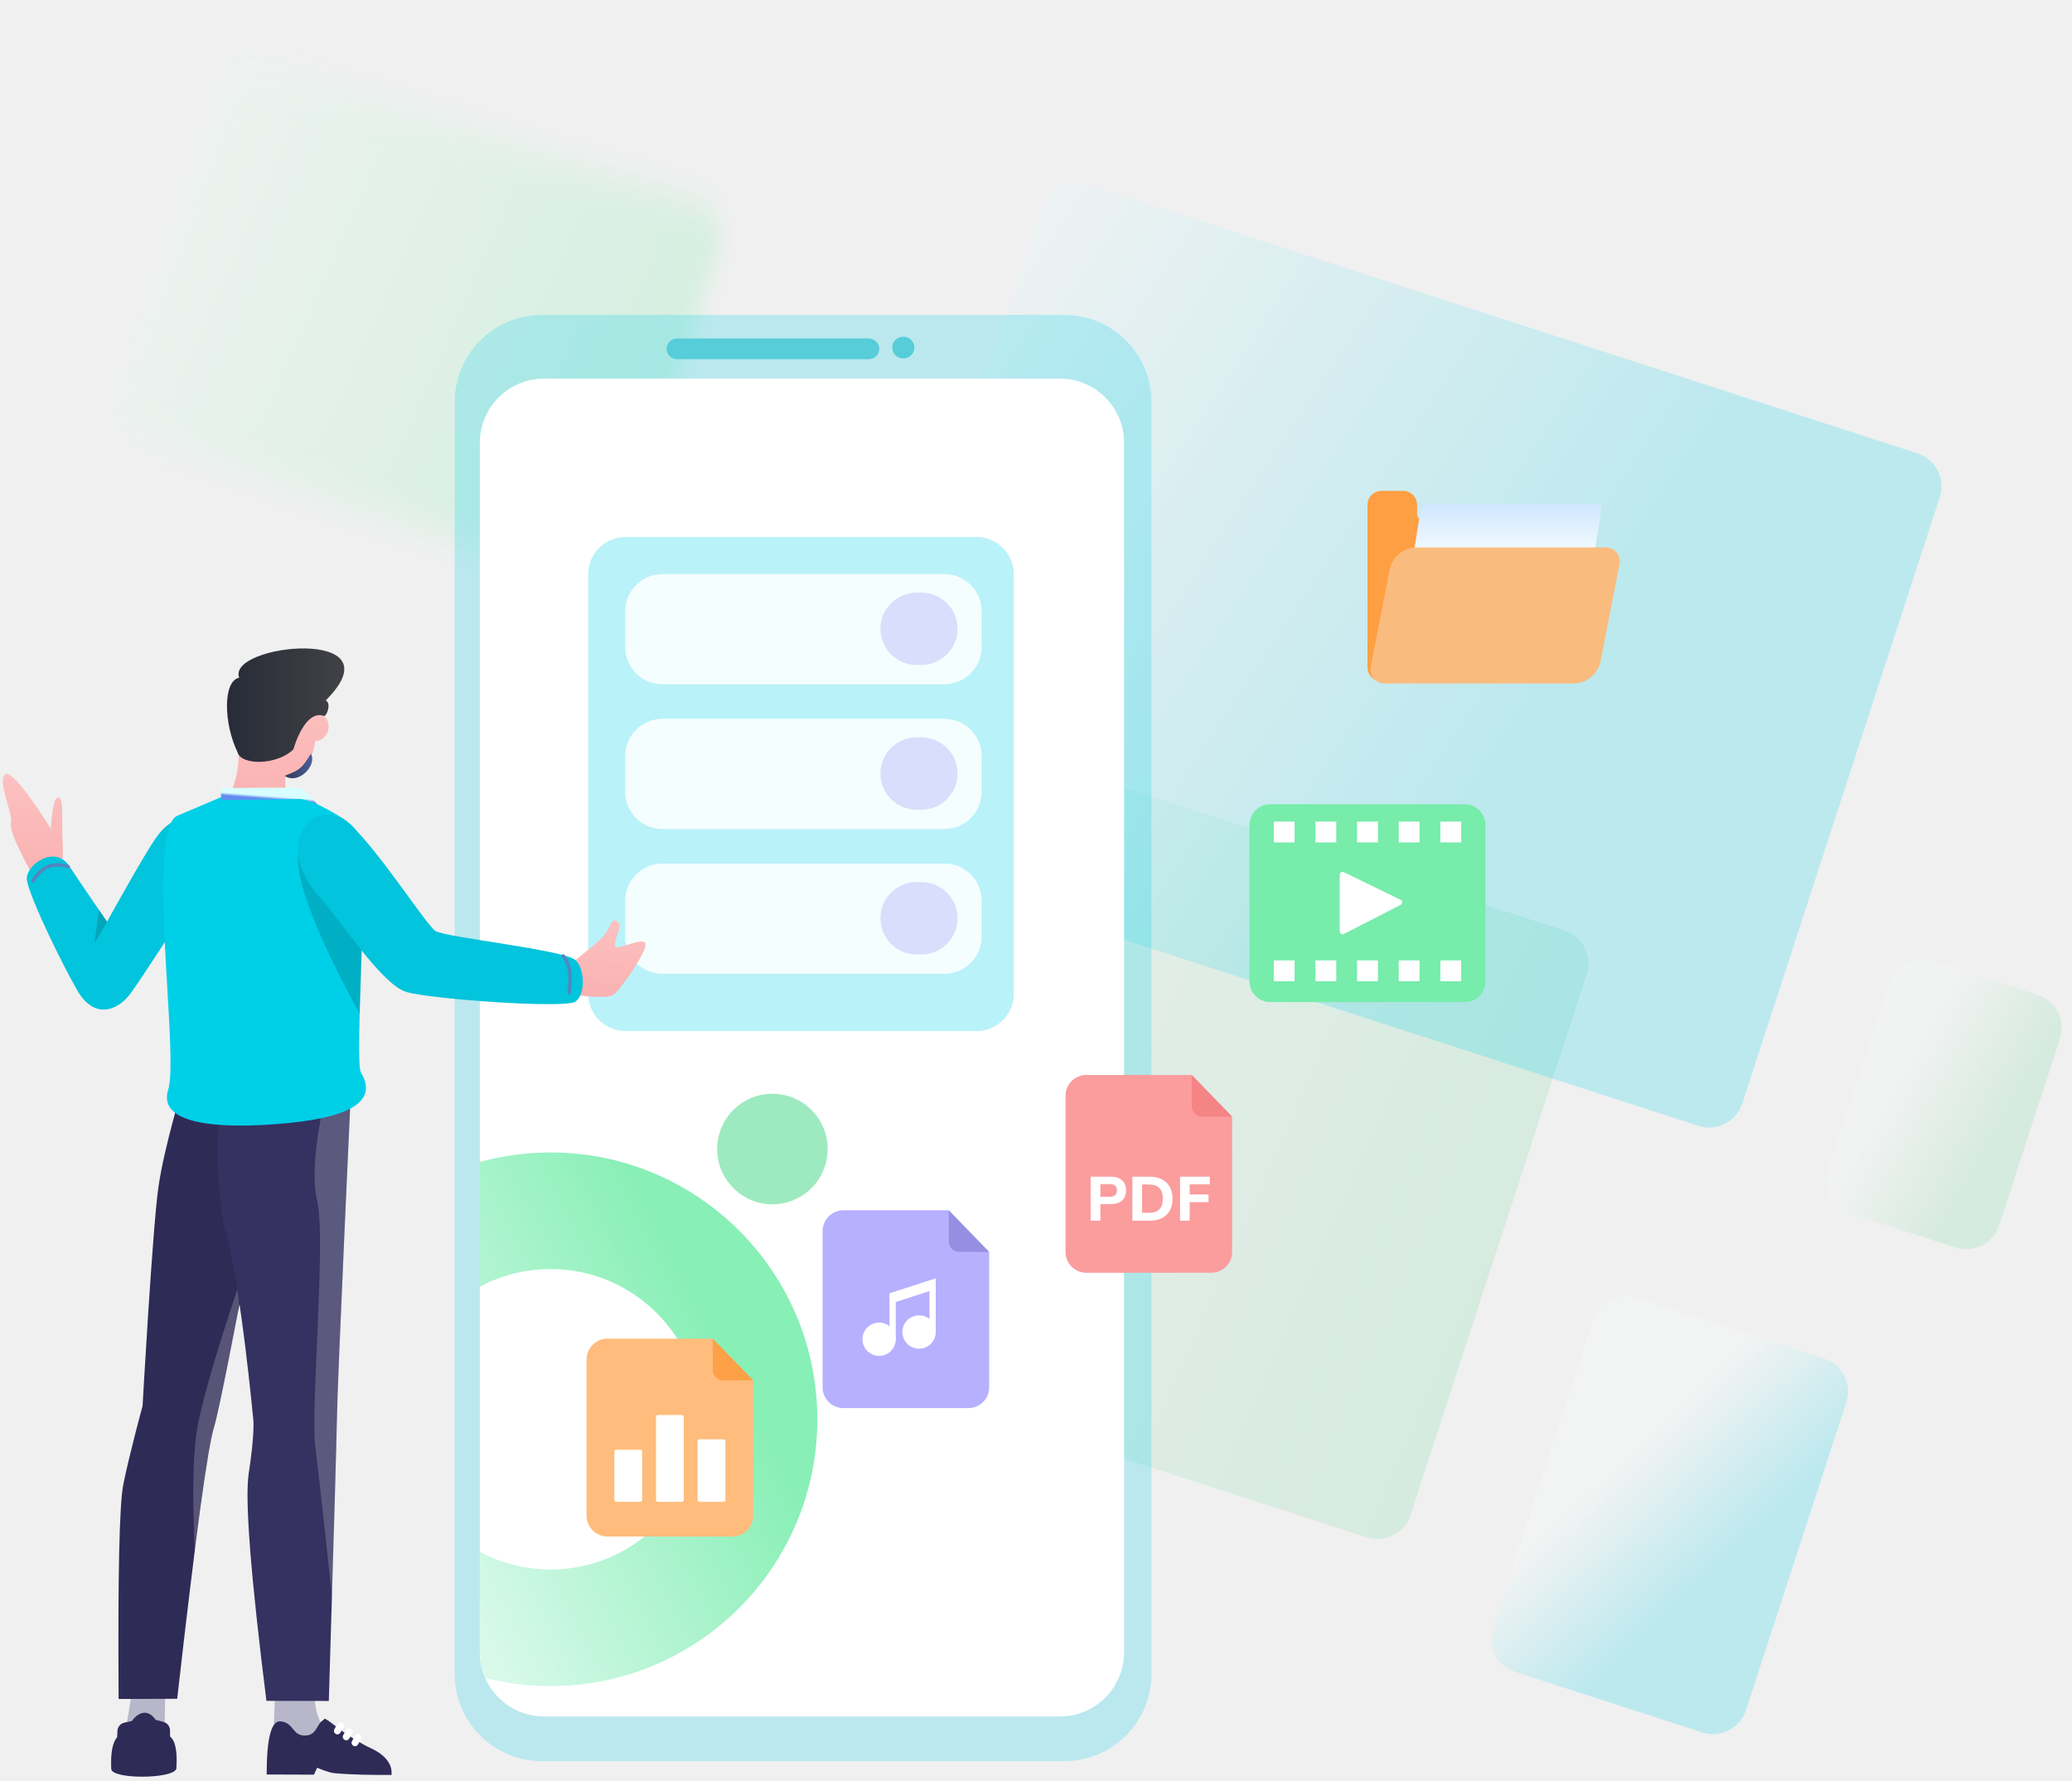
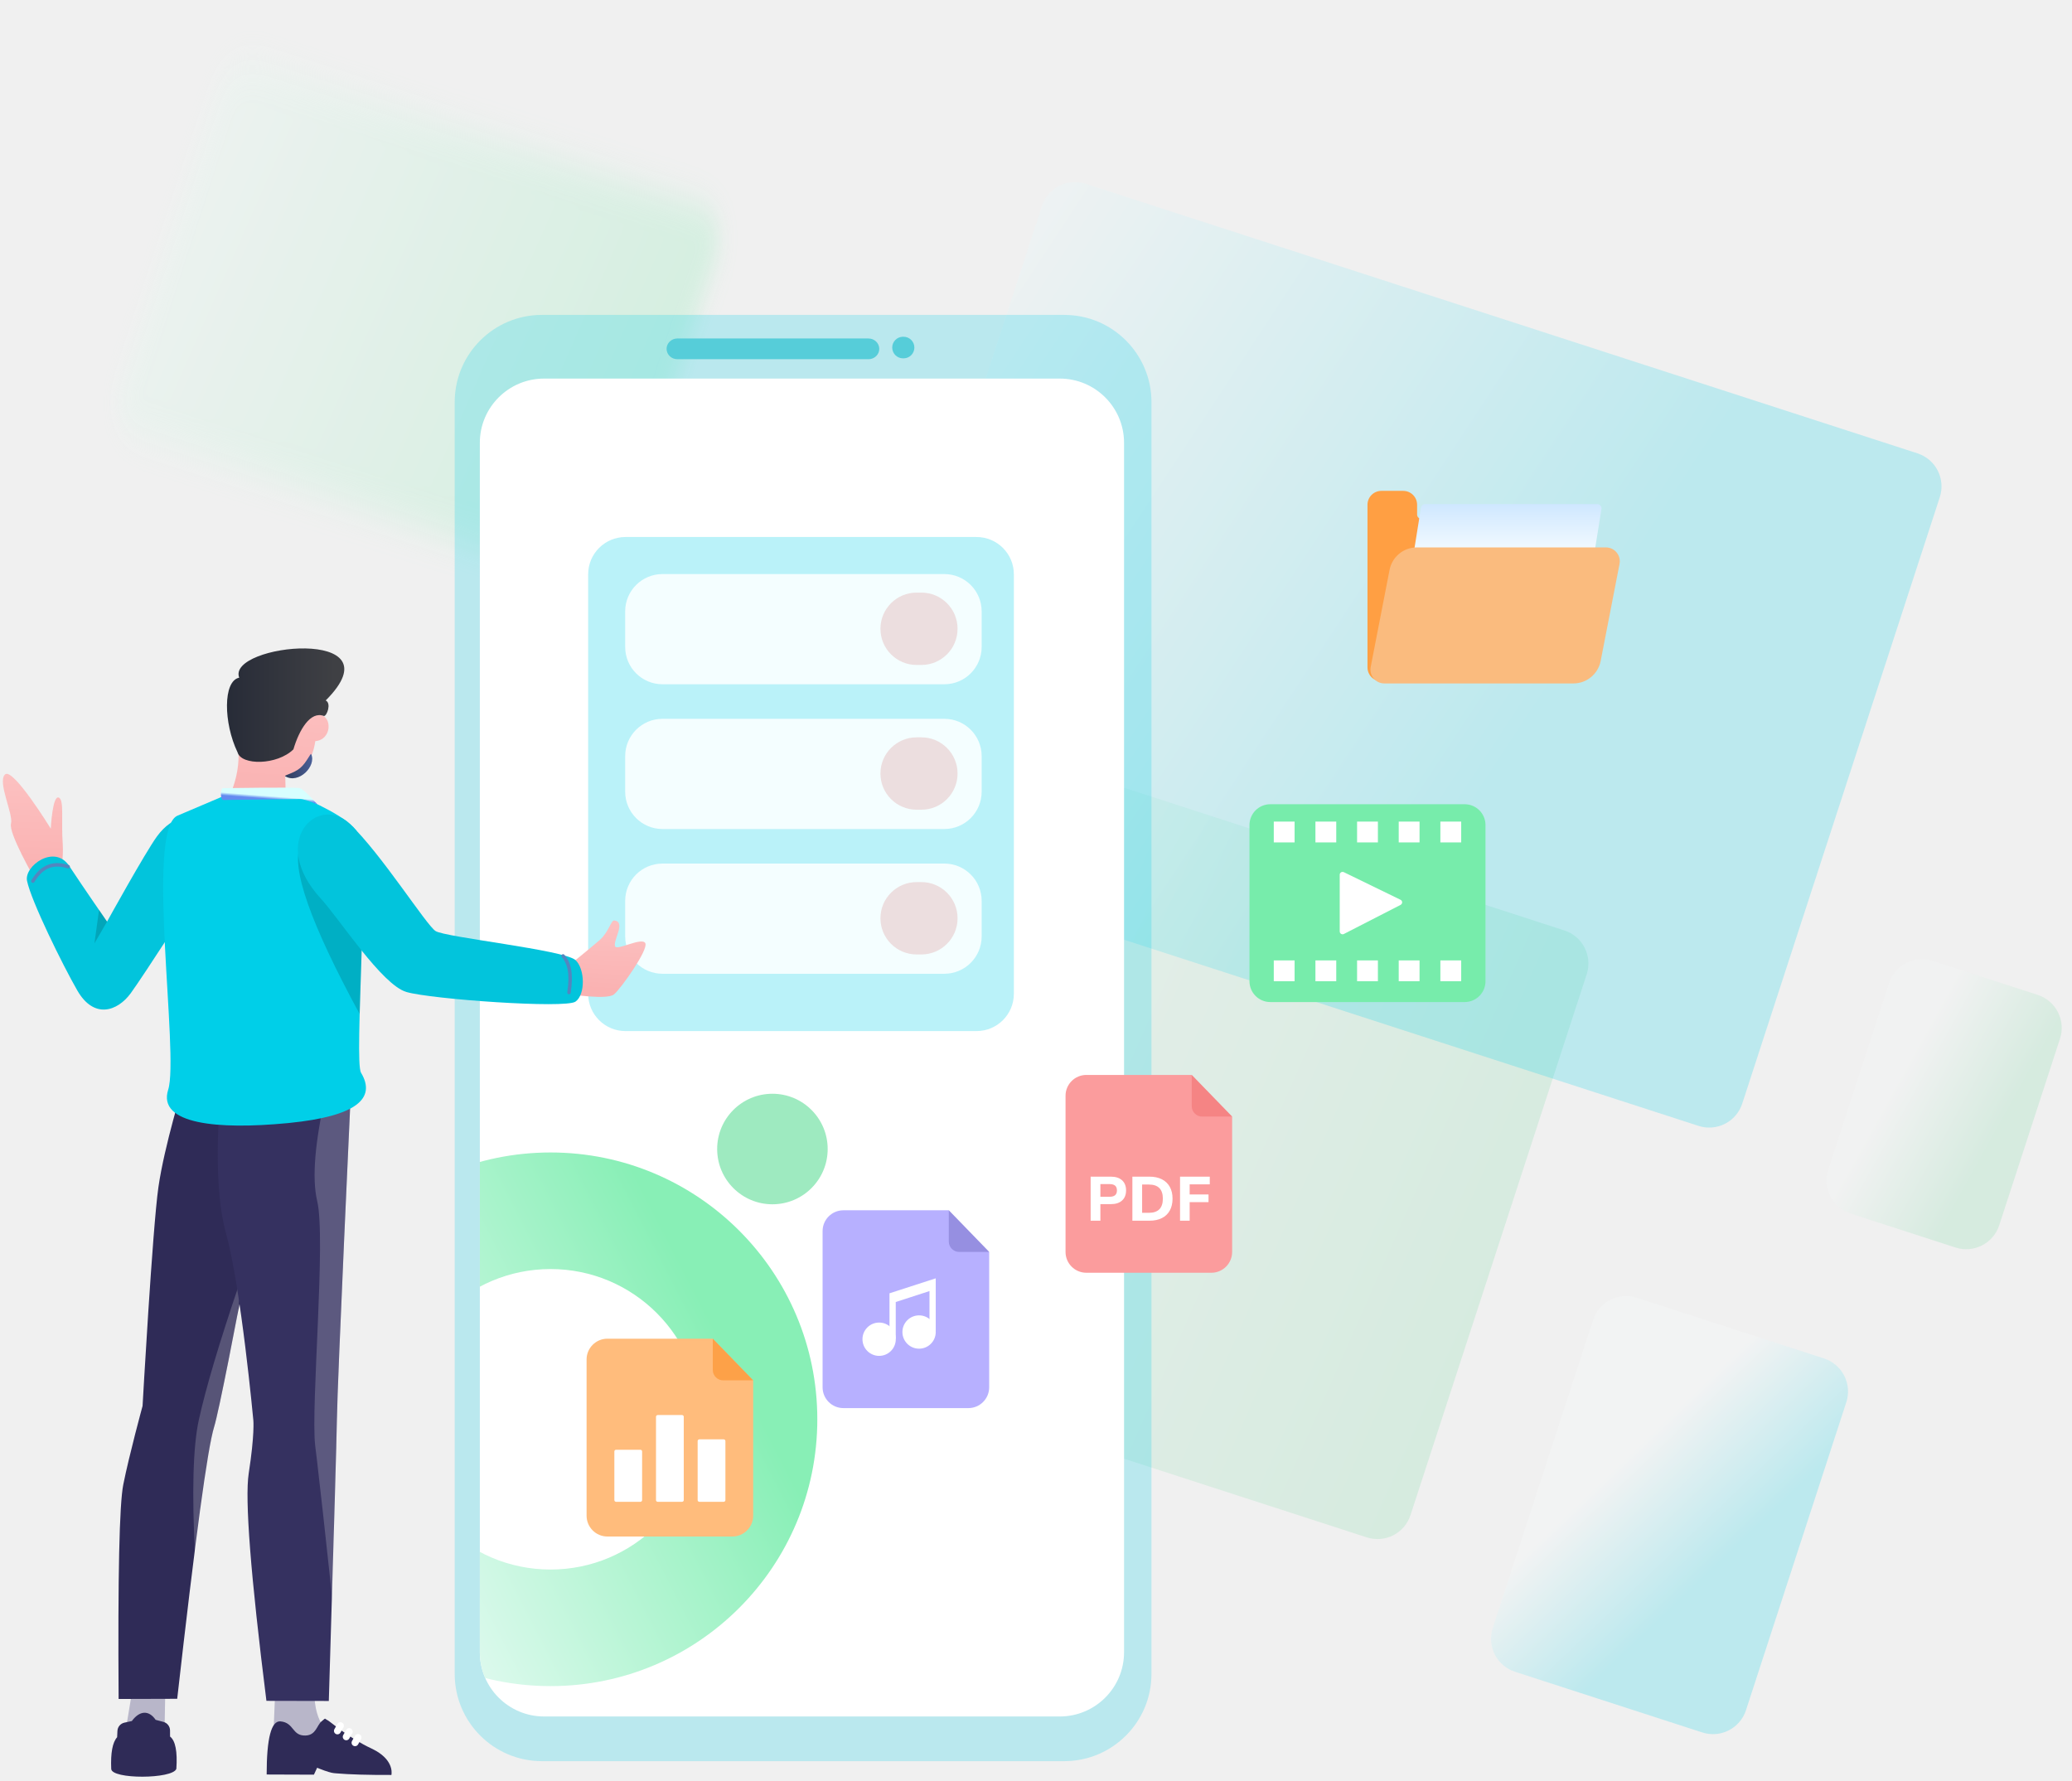
<svg xmlns="http://www.w3.org/2000/svg" xmlns:xlink="http://www.w3.org/1999/xlink" width="597px" height="513px" viewBox="0 0 597 513" version="1.1">
  <defs>
    <linearGradient x1="-27.329%" y1="60.468%" x2="100%" y2="70.075%" id="linearGradient-1">
      <stop stop-color="#FAFEFF" offset="0%" />
      <stop stop-color="#28C76F" offset="100%" />
    </linearGradient>
    <linearGradient x1="-16.145%" y1="50%" x2="63.611%" y2="66.341%" id="linearGradient-2">
      <stop stop-color="#FAFEFF" offset="0%" />
      <stop stop-color="#00CFE8" offset="100%" />
    </linearGradient>
    <linearGradient x1="-27.329%" y1="60.412%" x2="100%" y2="69.966%" id="linearGradient-3">
      <stop stop-color="#FAFEFF" offset="0%" />
      <stop stop-color="#77ECAB" offset="100%" />
    </linearGradient>
    <filter x="-7.9%" y="-10.6%" width="115.8%" height="121.1%" filterUnits="objectBoundingBox" id="filter-4">
      <feGaussianBlur stdDeviation="4" in="SourceGraphic" />
    </filter>
    <linearGradient x1="19.659%" y1="50%" x2="56.243%" y2="79.076%" id="linearGradient-5">
      <stop stop-color="#FAFEFF" offset="0%" />
      <stop stop-color="#00CFE8" offset="100%" />
    </linearGradient>
    <linearGradient x1="14.541%" y1="68.571%" x2="72.927%" y2="85.614%" id="linearGradient-6">
      <stop stop-color="#FAFEFF" offset="0%" />
      <stop stop-color="#28C76F" offset="100%" />
    </linearGradient>
    <path d="M18.522,0 L167.098,0 C177.327,-1.64974968e-14 185.62,8.293 185.62,18.522 L185.62,366.983 C185.62,377.212 177.327,385.505 167.098,385.505 L18.522,385.505 C8.293,385.505 5.42620445e-14,377.212 5.65620158e-14,366.983 L5.65620158e-14,18.522 C5.88619871e-14,8.293 8.293,-1.67360005e-15 18.522,0 Z" id="path-7" />
    <linearGradient x1="0.018%" y1="76.568%" x2="81.727%" y2="34.516%" id="linearGradient-9">
      <stop stop-color="#F8FDFF" offset="0%" />
      <stop stop-color="#88EFB6" offset="100%" />
    </linearGradient>
    <linearGradient x1="62.11%" y1="31.381%" x2="62.11%" y2="-27.478%" id="linearGradient-10">
      <stop stop-color="#F8FDFF" offset="0%" />
      <stop stop-color="#AAD4FF" offset="100%" />
    </linearGradient>
    <linearGradient x1="44.165%" y1="-28.186%" x2="50%" y2="91.05%" id="linearGradient-11">
      <stop stop-color="#FDC6C6" offset="0%" />
      <stop stop-color="#FAB2B2" offset="100%" />
    </linearGradient>
    <linearGradient x1="91.808%" y1="88.138%" x2="-20.059%" y2="88.138%" id="linearGradient-12">
      <stop stop-color="#3F4044" offset="0%" />
      <stop stop-color="#222735" offset="100%" />
    </linearGradient>
    <linearGradient x1="-18.144%" y1="57.498%" x2="171.028%" y2="78.712%" id="linearGradient-13">
      <stop stop-color="#4D63A0" offset="0%" />
      <stop stop-color="#222735" offset="100%" />
    </linearGradient>
    <linearGradient x1="47.464%" y1="-28.186%" x2="50%" y2="91.05%" id="linearGradient-14">
      <stop stop-color="#FDC6C6" offset="0%" />
      <stop stop-color="#FAB2B2" offset="100%" />
    </linearGradient>
    <linearGradient x1="62.492%" y1="44.072%" x2="69.153%" y2="58.936%" id="linearGradient-15">
      <stop stop-color="#D7FFFF" offset="0%" />
      <stop stop-color="#648BF0" offset="100%" />
    </linearGradient>
    <linearGradient x1="42.314%" y1="-27.819%" x2="50%" y2="90.858%" id="linearGradient-16">
      <stop stop-color="#FDC6C6" offset="0%" />
      <stop stop-color="#FAB2B2" offset="100%" />
    </linearGradient>
  </defs>
  <g id="📝-Pages-New" stroke="none" stroke-width="1" fill="none" fill-rule="evenodd">
    <g id="Under-Maintenance" transform="translate(-422, -285)">
      <g id="Illustration" transform="translate(422, 300)">
        <g id="Shape" transform="translate(31, 0)">
          <path d="M171.745,213.977 L396.818,213.805 C402.341,213.801 406.821,218.275 406.826,223.798 C406.826,223.803 406.826,223.808 406.826,223.813 L406.7,387.728 C406.696,393.245 402.225,397.716 396.708,397.721 L171.635,397.893 C166.112,397.897 161.631,393.423 161.627,387.9 C161.627,387.895 161.627,387.89 161.627,387.885 L161.753,223.97 C161.757,218.453 166.228,213.981 171.745,213.977 Z" id="Rectangle" fill="url(#linearGradient-1)" opacity="0.129" transform="translate(284.2264, 305.849) rotate(18) translate(-284.2264, -305.849) " />
          <path d="M244.167,71.88 L496.139,71.688 C501.662,71.684 506.142,76.157 506.146,81.68 C506.146,81.685 506.146,81.69 506.146,81.696 L506.006,265.494 C506.001,271.011 501.53,275.482 496.013,275.486 L244.042,275.678 C238.519,275.683 234.039,271.209 234.034,265.686 C234.034,265.681 234.034,265.676 234.034,265.671 L234.175,81.873 C234.179,76.356 238.651,71.885 244.167,71.88 Z" id="Rectangle" fill="url(#linearGradient-2)" opacity="0.216" transform="translate(370.0903, 173.6832) rotate(18) translate(-370.0903, -173.6832) " />
          <path d="M23.998,20.908 L155.425,20.807 C160.948,20.803 165.428,25.277 165.432,30.8 C165.432,30.805 165.432,30.81 165.432,30.815 L165.361,124.147 C165.357,129.664 160.885,134.135 155.369,134.139 L23.941,134.239 C18.419,134.244 13.938,129.77 13.934,124.247 C13.934,124.242 13.934,124.237 13.934,124.232 L14.005,30.9 C14.009,25.383 18.481,20.912 23.998,20.908 Z" id="Rectangle" fill="url(#linearGradient-3)" opacity="0.227" filter="url(#filter-4)" transform="translate(89.6831, 77.52342) rotate(18) translate(-89.6831, -77.52342) " />
          <path d="M421.71,364.921 L478.42,364.878 C483.943,364.874 488.423,369.347 488.428,374.87 C488.428,374.875 488.428,374.88 488.428,374.886 L488.356,468.217 C488.352,473.734 483.881,478.205 478.364,478.21 L421.654,478.253 C416.131,478.257 411.651,473.783 411.646,468.26 C411.646,468.255 411.646,468.25 411.646,468.245 L411.718,374.914 C411.722,369.397 416.193,364.925 421.71,364.921 Z" id="Rectangle" fill="url(#linearGradient-5)" opacity="0.216" transform="translate(450.0369, 421.5654) rotate(18) translate(-450.0369, -421.5654) " />
          <path d="M513.264,264.906 L545.068,264.881 C550.59,264.877 555.071,269.351 555.075,274.874 C555.075,274.879 555.075,274.884 555.075,274.889 L555.032,331.437 C555.028,336.954 550.556,341.426 545.04,341.43 L513.236,341.454 C507.713,341.458 503.232,336.985 503.228,331.462 C503.228,331.457 503.228,331.452 503.228,331.446 L503.271,274.898 C503.275,269.381 507.747,264.91 513.264,264.906 Z" id="Rectangle" fill="url(#linearGradient-6)" opacity="0.129" transform="translate(529.1516, 303.1677) rotate(18) translate(-529.1516, -303.1677) " />
        </g>
        <g id="Cloud-Storage" transform="translate(0, 76)">
          <g id="Phone1" transform="translate(131.0107, -0.2657)">
            <path d="M25.137,0 L175.622,0 C189.504,-6.10293932e-15 200.759,11.254 200.759,25.137 L200.759,391.594 C200.759,405.477 189.504,416.731 175.622,416.731 L25.137,416.731 C11.254,416.731 3.15183647e-14,405.477 -2.82810079e-14,391.594 L-2.82810079e-14,25.137 C-3.3533872e-14,11.254 11.254,-1.00248804e-15 25.137,0 Z" id="Rectangle" fill-opacity="0.225" fill="#00CFE8" />
            <g id="Group-52" transform="translate(7.240478, 18.34999)">
              <mask id="mask-8" fill="white">
                <use xlink:href="#path-7" />
              </mask>
              <use id="Rectangle" fill="#FFFFFF" xlink:href="#path-7" />
              <ellipse id="Oval" fill-opacity="0.642" fill="#68DE9E" mask="url(#mask-8)" cx="84.304" cy="221.997" rx="15.921" ry="15.924" />
              <path d="M20.372,222.992 C62.825,222.992 97.24,257.413 97.24,299.874 C97.24,342.334 62.825,376.755 20.372,376.755 C-22.081,376.755 -56.495,342.334 -56.495,299.874 C-56.495,257.413 -22.081,222.992 20.372,222.992 Z M20.372,256.581 C-3.533,256.581 -22.913,275.964 -22.913,299.874 C-22.913,323.783 -3.533,343.166 20.372,343.166 C44.278,343.166 63.657,323.783 63.657,299.874 C63.657,275.964 44.278,256.581 20.372,256.581 Z" id="Oval" fill="url(#linearGradient-9)" mask="url(#mask-8)" />
            </g>
            <path d="M119.222,6.798 C120.939,6.798 122.331,8.135 122.331,9.784 C122.331,11.396 121,12.71 119.336,12.767 L119.222,12.769 L64.159,12.769 C62.442,12.769 61.05,11.433 61.05,9.784 C61.05,8.171 62.381,6.858 64.045,6.8 L64.159,6.798 L119.222,6.798 Z" id="Path" fill="#56CDD9" fill-rule="nonzero" />
            <path d="M129.335,6.3 C131.053,6.3 132.445,7.693 132.445,9.41 C132.445,11.09 131.114,12.459 129.449,12.519 L129.335,12.521 L129.172,12.521 C127.455,12.521 126.063,11.128 126.063,9.41 C126.063,7.731 127.394,6.362 129.058,6.302 L129.172,6.3 L129.335,6.3 Z" id="Path" fill="#56CDD9" fill-rule="nonzero" />
          </g>
          <g id="Group-28" transform="translate(307.0107, 218.7343)">
            <path d="M6,0 L36.364,0 L36.364,0 L48,12 L48,51 C48,54.314 45.314,57 42,57 L6,57 C2.686,57 4.05812251e-16,54.314 0,51 L0,6 C-4.05812251e-16,2.686 2.686,6.08718376e-16 6,0 Z" id="Rectangle" fill="#FB9C9D" />
            <path d="M10.041,42 L10.041,37.23 L13.065,37.23 C14.445,37.23 15.519,36.882 16.287,36.186 C17.055,35.49 17.439,34.518 17.439,33.27 C17.439,32.022 17.055,31.05 16.287,30.354 C15.519,29.658 14.445,29.31 13.065,29.31 L13.065,29.31 L7.233,29.31 L7.233,42 L10.041,42 Z M12.705,35.106 L10.041,35.106 L10.041,31.452 L12.705,31.452 C13.413,31.452 13.941,31.602 14.289,31.902 C14.637,32.202 14.811,32.664 14.811,33.288 C14.811,34.5 14.109,35.106 12.705,35.106 L12.705,35.106 Z M24.189,42 C25.581,42 26.775,41.748 27.771,41.244 C28.767,40.74 29.526,40.011 30.048,39.057 C30.57,38.103 30.831,36.966 30.831,35.646 C30.831,34.326 30.567,33.192 30.039,32.244 C29.511,31.296 28.749,30.57 27.753,30.066 C26.757,29.562 25.569,29.31 24.189,29.31 L24.189,29.31 L19.257,29.31 L19.257,42 L24.189,42 Z M23.991,39.732 L22.065,39.732 L22.065,31.578 L23.991,31.578 C26.691,31.578 28.041,32.934 28.041,35.646 C28.041,38.37 26.691,39.732 23.991,39.732 L23.991,39.732 Z M35.763,42 L35.763,36.654 L41.199,36.654 L41.199,34.44 L35.763,34.44 L35.763,31.524 L41.559,31.524 L41.559,29.31 L32.991,29.31 L32.991,42 L35.763,42 Z" id="PDF" fill="#FFFFFF" />
            <path d="M48,12 L39.364,12 C37.707,12 36.364,10.657 36.364,9 L36.364,0 L36.364,0 L48,12 Z" id="Path" fill="#EA5455" fill-rule="nonzero" opacity="0.34" />
          </g>
          <g id="Group-28" transform="translate(169.0107, 294.7343)">
            <path d="M6,0 L36.364,0 L36.364,0 L48,12 L48,51 C48,54.314 45.314,57 42,57 L6,57 C2.686,57 4.05812251e-16,54.314 0,51 L0,6 C-4.05812251e-16,2.686 2.686,6.08718376e-16 6,0 Z" id="Rectangle" fill="#FFBC7C" />
            <path d="M8.5,32 L15.5,32 C15.776,32 16,32.224 16,32.5 L16,46.5 C16,46.776 15.776,47 15.5,47 L8.5,47 C8.224,47 8,46.776 8,46.5 L8,32.5 C8,32.224 8.224,32 8.5,32 Z" id="Rectangle" fill="#FFFFFF" />
            <path d="M20.5,22 L27.5,22 C27.776,22 28,22.224 28,22.5 L28,46.5 C28,46.776 27.776,47 27.5,47 L20.5,47 C20.224,47 20,46.776 20,46.5 L20,22.5 C20,22.224 20.224,22 20.5,22 Z" id="Rectangle" fill="#FFFFFF" />
            <path d="M32.5,29 L39.5,29 C39.776,29 40,29.224 40,29.5 L40,46.5 C40,46.776 39.776,47 39.5,47 L32.5,47 C32.224,47 32,46.776 32,46.5 L32,29.5 C32,29.224 32.224,29 32.5,29 Z" id="Rectangle" fill="#FFFFFF" />
            <path d="M48,12 L39.364,12 C37.707,12 36.364,10.657 36.364,9 L36.364,0 L36.364,0 L48,12 Z" id="Path" fill="#FC9735" fill-rule="nonzero" opacity="0.733" />
          </g>
          <g id="Group-28" transform="translate(237.0107, 257.7343)">
            <path d="M6,0 L36.364,0 L36.364,0 L48,12 L48,51 C48,54.314 45.314,57 42,57 L6,57 C2.686,57 4.05812251e-16,54.314 0,51 L0,6 C-4.05812251e-16,2.686 2.686,6.08718376e-16 6,0 Z" id="Rectangle" fill="#B7B0FF" />
            <g id="Group-31" transform="translate(11, 19)" fill="#FFFFFF">
              <path d="M5.291,22.95 C7.942,22.95 10.091,20.801 10.091,18.15 C10.091,15.499 7.942,13.35 5.291,13.35 C2.64,13.35 0.491,15.499 0.491,18.15 C0.491,20.801 2.64,22.95 5.291,22.95 Z" id="Oval" />
              <path d="M16.8,20.878 C19.451,20.878 21.6,18.729 21.6,16.078 C21.6,13.427 19.451,11.278 16.8,11.278 C14.149,11.278 12,13.427 12,16.078 C12,18.729 14.149,20.878 16.8,20.878 Z" id="Oval" />
              <polygon id="Path" points="21.6 0.604 21.6 15.717 19.8 15.717 19.799 4.278 10.077 7.429 10.077 18.006 8.277 18.006 8.278 4.921" />
            </g>
            <path d="M48,12 L39.364,12 C37.707,12 36.364,10.657 36.364,9 L36.364,0 L36.364,0 L48,12 Z" id="Path" fill="#564EA6" fill-rule="nonzero" opacity="0.34" />
          </g>
          <g id="Group-73" transform="translate(231.0107, 135.2343) scale(-1, 1) translate(-231.0107, -135.2343) translate(169.0107, 63.7343)">
            <path d="M11.641,0 L112.796,0 C118.734,-1.09082333e-15 123.548,4.814 123.548,10.752 L123.548,131.612 C123.548,137.551 118.734,142.364 112.796,142.364 L11.641,142.364 C5.703,142.364 0.889,137.551 0.889,131.612 L0.889,10.752 C0.889,4.814 5.703,2.86718017e-15 11.641,0 Z" id="Rectangle" fill="#00CFE8" opacity="0.273" />
            <path d="M20.918,10.677 L102.13,10.677 C108.068,10.677 112.882,15.491 112.882,21.429 L112.882,31.679 C112.882,37.617 108.068,42.431 102.13,42.431 L20.918,42.431 C14.98,42.431 10.166,37.617 10.166,31.679 L10.166,21.429 C10.166,15.491 14.98,10.677 20.918,10.677 Z" id="Rectangle" fill="#F4FEFF" />
-             <path d="M27.537,16.016 L28.904,16.016 C34.662,16.016 39.331,20.684 39.331,26.443 C39.331,32.202 34.662,36.87 28.904,36.87 L27.537,36.87 C21.778,36.87 17.11,32.202 17.11,26.443 C17.11,20.684 21.778,16.016 27.537,16.016 Z" id="Rectangle" fill-opacity="0.21" fill="#7367F0" />
+             <path d="M27.537,16.016 L28.904,16.016 C34.662,16.016 39.331,20.684 39.331,26.443 C39.331,32.202 34.662,36.87 28.904,36.87 L27.537,36.87 C21.778,36.87 17.11,32.202 17.11,26.443 C17.11,20.684 21.778,16.016 27.537,16.016 Z" id="Rectangle" fill-opacity="0.21" fill="#D06666" />
            <path d="M20.918,52.386 L102.13,52.386 C108.068,52.386 112.882,57.2 112.882,63.138 L112.882,73.388 C112.882,79.326 108.068,84.14 102.13,84.14 L20.918,84.14 C14.98,84.14 10.166,79.326 10.166,73.388 L10.166,63.138 C10.166,57.2 14.98,52.386 20.918,52.386 Z" id="Rectangle" fill="#F4FEFF" />
-             <path d="M27.537,57.724 L28.904,57.724 C34.662,57.724 39.331,62.393 39.331,68.151 C39.331,73.91 34.662,78.579 28.904,78.579 L27.537,78.579 C21.778,78.579 17.11,73.91 17.11,68.151 C17.11,62.393 21.778,57.724 27.537,57.724 Z" id="Rectangle" fill-opacity="0.21" fill="#7367F0" />
+             <path d="M27.537,57.724 L28.904,57.724 C34.662,57.724 39.331,62.393 39.331,68.151 C39.331,73.91 34.662,78.579 28.904,78.579 L27.537,78.579 C21.778,78.579 17.11,73.91 17.11,68.151 C17.11,62.393 21.778,57.724 27.537,57.724 Z" id="Rectangle" fill-opacity="0.21" fill="#D06666" />
            <path d="M20.918,94.094 L102.13,94.094 C108.068,94.094 112.882,98.908 112.882,104.846 L112.882,115.096 C112.882,121.034 108.068,125.848 102.13,125.848 L20.918,125.848 C14.98,125.848 10.166,121.034 10.166,115.096 L10.166,104.846 C10.166,98.908 14.98,94.094 20.918,94.094 Z" id="Rectangle" fill="#F4FEFF" />
-             <path d="M27.537,99.433 L28.904,99.433 C34.662,99.433 39.331,104.101 39.331,109.86 C39.331,115.618 34.662,120.287 28.904,120.287 L27.537,120.287 C21.778,120.287 17.11,115.618 17.11,109.86 C17.11,104.101 21.778,99.433 27.537,99.433 Z" id="Rectangle" fill-opacity="0.21" fill="#7367F0" />
+             <path d="M27.537,99.433 L28.904,99.433 C34.662,99.433 39.331,104.101 39.331,109.86 C39.331,115.618 34.662,120.287 28.904,120.287 L27.537,120.287 C21.778,120.287 17.11,115.618 17.11,109.86 C17.11,104.101 21.778,99.433 27.537,99.433 Z" id="Rectangle" fill-opacity="0.21" fill="#D06666" />
          </g>
          <g id="Group-37" transform="translate(394.0107, 49.7343)">
            <path d="M4,0.706 L10.295,0.706 C12.505,0.706 14.295,2.496 14.295,4.706 L14.295,7.54 C14.295,8.213 14.841,8.759 15.515,8.759 L60.926,8.759 C63.136,8.759 64.926,10.55 64.926,12.759 L64.926,51.573 C64.926,53.782 63.136,55.573 60.926,55.573 L4,55.573 C1.791,55.573 -2.83808297e-15,53.782 0,51.573 L0,4.706 C-2.705415e-16,2.496 1.791,0.706 4,0.706 Z" id="Rectangle" fill="#FF9F43" />
            <path d="M16.607,4.516 L66.201,4.516 C66.875,4.516 67.421,5.062 67.421,5.735 C67.421,5.799 67.416,5.864 67.405,5.927 L59.954,52.641 C59.86,53.232 59.35,53.668 58.75,53.668 L9.156,53.668 C8.483,53.668 7.937,53.122 7.937,52.449 C7.937,52.384 7.942,52.32 7.952,52.257 L15.403,5.543 C15.497,4.951 16.008,4.516 16.607,4.516 Z" id="Rectangle" fill="url(#linearGradient-10)" />
            <path d="M72.621,21.762 L67.185,49.719 C66.454,53.478 63.162,56.192 59.332,56.192 L4.853,56.192 C2.643,56.192 0.853,54.401 0.853,52.192 C0.853,51.936 0.877,51.68 0.926,51.429 L6.362,23.472 C7.093,19.712 10.385,16.998 14.215,16.998 L68.694,16.998 C70.903,16.998 72.694,18.789 72.694,20.998 C72.694,21.255 72.67,21.51 72.621,21.762 Z" id="Rectangle" fill="#FABB7E" />
          </g>
          <g id="Group-28" transform="translate(360.0107, 140.7343)">
            <path d="M6,0 L62,0 C65.314,1.44626758e-15 68,2.686 68,6 L68,51 C68,54.314 65.314,57 62,57 L6,57 C2.686,57 3.9323804e-15,54.314 0,51 L0,6 C-1.29399067e-15,2.686 2.686,-2.79460044e-16 6,0 Z" id="Rectangle" fill="#77ECAB" />
            <path d="M26,20.306 L26,36.663 C26,37.114 26.366,37.48 26.816,37.48 C26.946,37.48 27.074,37.449 27.189,37.39 L43.547,28.995 C43.948,28.789 44.106,28.297 43.901,27.896 C43.82,27.738 43.69,27.612 43.532,27.534 L27.174,19.571 C26.768,19.374 26.28,19.543 26.082,19.948 C26.028,20.06 26,20.182 26,20.306 Z" id="Path-6" fill="#FFFFFF" />
            <rect id="Rectangle" fill="#FFFFFF" x="7" y="5" width="6" height="6" />
            <rect id="Rectangle" fill="#FFFFFF" x="19" y="5" width="6" height="6" />
            <rect id="Rectangle" fill="#FFFFFF" x="31" y="5" width="6" height="6" />
            <rect id="Rectangle" fill="#FFFFFF" x="43" y="5" width="6" height="6" />
            <rect id="Rectangle" fill="#FFFFFF" x="55" y="5" width="6" height="6" />
            <rect id="Rectangle" fill="#FFFFFF" x="7" y="45" width="6" height="6" />
            <rect id="Rectangle" fill="#FFFFFF" x="19" y="45" width="6" height="6" />
            <rect id="Rectangle" fill="#FFFFFF" x="31" y="45" width="6" height="6" />
            <rect id="Rectangle" fill="#FFFFFF" x="43" y="45" width="6" height="6" />
            <rect id="Rectangle" fill="#FFFFFF" x="55" y="45" width="6" height="6" />
          </g>
          <g id="Men3.6" transform="translate(93.01068, 258.2343) scale(-1, 1) translate(-93.01068, -258.2343) translate(0.010677, 94.7343)">
            <g id="Head1" transform="translate(104.9358, 10.40496) scale(-1, 1) translate(-104.9358, -10.40496) translate(87.52941, 0.465751)" />
            <g id="RLeg" transform="translate(105.4332, 126.6937)">
              <polygon id="Path" fill="#B8B6C9" points="42.152 172.765 45.755 194.521 33.327 194.455 32.907 172.424" />
              <path d="M46.742,186.308 L46.83,188.141 C48.157,189.608 48.724,192.641 48.532,197.239 C48.532,200.315 30.75,200.224 29.764,197.239 C29.427,192.249 30.032,189.151 31.578,187.945 L31.587,186.175 C31.594,185.026 32.371,184.024 33.486,183.726 L35.736,183.124 C37.678,180.301 40.325,180.4 42.592,183.477 L44.724,183.937 C45.859,184.183 46.687,185.155 46.742,186.308 Z" id="Path" fill="#2F2B57" />
              <path d="M0,1.255 C0,1.255 16.07,89.535 18.888,98.728 C20.766,104.857 24.31,130.97 29.52,177.066 L46.4,177.115 C46.639,141.63 46.191,121.036 45.054,115.333 C43.349,106.779 39.5,92.69 39.5,92.69 C39.5,92.69 36.64,41.545 34.93,29.615 C33.219,17.684 27.728,0 27.728,0 L0,1.255 Z" id="Path" fill="#2F2B57" />
              <path d="M12.23,66.743 L10.688,54.727 L11.816,58.036 C17.434,74.609 21.254,87.475 23.275,96.632 C24.977,104.338 25.334,117.642 24.348,136.543 L23.228,127.281 C21.612,114.165 20.041,102.654 18.93,98.87 L18.82,98.503 C17.777,94.908 15.176,82.017 12.23,66.743 Z" id="Path" fill-opacity="0.192" fill="#FFFFFF" />
            </g>
            <g id="LLeg" transform="translate(72.60963, 127.6876)">
              <path d="M34.149,174.863 L22.805,174.939 L22.802,175.257 C22.765,176.819 22.339,183.709 17.784,186.354 L16.875,186.89 C11.746,189.963 4.65,194.906 4.65,194.906 L35.015,195.939 L34.149,174.863 Z" id="Path" fill="#B8B6C9" />
              <path d="M32.58,182.579 C35.239,182.335 36.569,187.437 36.569,197.886 L22.951,197.936 L22.028,195.939 L21.161,196.287 C19.315,197.013 18.003,197.413 17.227,197.488 L16.506,197.554 C12.688,197.884 7.397,198.039 0.632,198.018 L0.61,197.901 C0.495,197.193 0.192,193.412 6.072,190.539 L6.348,190.407 C13.052,187.266 17.964,182.83 19.024,182.239 L19.076,182.212 C20.026,181.745 19.406,181.481 20.756,182.579 C22.106,183.677 22.328,186.565 25.387,186.656 C29.323,186.772 28.59,182.947 32.58,182.579 Z" id="Path" fill="#2F2B57" />
              <path d="M48.299,41.869 C43.948,57.557 40.402,95.868 40.402,95.868 C40.402,95.868 40.001,99.904 41.735,111.084 C42.89,118.537 41.191,140.398 36.638,176.666 L18.662,176.702 C17.184,127.98 16.41,101.056 16.34,95.932 C16.176,83.947 12.289,0.851 12.289,0.851 L49.675,0 C49.675,0 52.65,26.18 48.299,41.869 Z" id="Path" fill="#353160" />
              <path d="M22.086,32.298 L22.016,32.605 C19.433,43.465 23.862,91.593 22.601,103.037 L22.099,107.131 C21.223,114.488 19.74,127.901 17.65,147.369 L17.197,131.073 C16.78,115.587 16.427,101.015 16.35,96.583 L16.34,95.932 C16.176,83.947 12.289,0.851 12.289,0.851 L19.283,0.693 L19.589,2.037 C22.676,15.806 23.509,25.893 22.086,32.298 L22.086,32.298 Z" id="Path" fill-opacity="0.192" fill="#FFFFFF" />
              <line x1="16.177" y1="185.315" x2="15.316" y2="183.822" id="Path-47" stroke="#FFFFFF" stroke-width="2" stroke-linecap="round" />
              <line x1="13.64" y1="187.021" x2="12.78" y2="185.528" id="Path-47" stroke="#FFFFFF" stroke-width="2" stroke-linecap="round" />
              <line x1="11.104" y1="188.727" x2="10.243" y2="187.234" id="Path-47" stroke="#FFFFFF" stroke-width="2" stroke-linecap="round" />
            </g>
            <g id="Head" transform="translate(86.53476, 0.465751)">
              <path d="M7.499,19.704 C3.594,20.131 3.871,26.991 8.624,27.349 C9.596,33.962 13.061,37.112 17.285,37.477 L17.051,47.479 L35.735,47.468 C35.735,47.468 30.474,40.402 30.736,30.729 C30.998,21.055 30.56,11.968 30.56,11.968 L6.359,12.401 L7.499,19.704 Z" id="Path" fill="url(#linearGradient-11)" />
              <path d="M28.73,15.629 C30.414,16.442 29.074,20.115 28.221,20.115 C24.31,18.569 21.067,24.134 19.419,29.723 C14.737,34.313 4.394,34.414 3.325,30.575 C-0.72,22.166 -0.919,10.008 3.802,9.069 C0.096,-0.702 50.146,-5.814 28.73,15.629 Z" id="Path" fill="url(#linearGradient-12)" transform="translate(17.1775, 16.97888) scale(-1, 1) translate(-17.1775, -16.97888) " />
              <path d="M9.804,31.096 C9.997,30.674 11.143,33.559 12.996,35.105 C14.913,36.705 17.792,37.173 17.285,37.477 C13.395,39.806 8.238,34.529 9.804,31.096 Z" id="Path-45" fill="url(#linearGradient-13)" />
            </g>
            <g id="Group-9" transform="translate(124.3316, 37.24083)">
              <path d="M44.167,29.332 C44.167,29.332 43.346,23.805 43.607,20.168 C44.089,13.441 43.167,7.767 44.657,6.884 C46.567,5.752 47.045,15.795 47.045,15.795 C47.045,15.795 57.956,-1.966 60.23,0.18 C62.505,2.325 57.76,11.659 58.512,14.358 C59.265,17.057 51.746,30.11 51.746,30.11 L44.167,29.332 Z" id="Path" fill="url(#linearGradient-14)" />
              <path d="M3.834,32.525 C3.834,32.525 20.361,58.232 24.012,63.217 C27.842,68.445 34.605,70.76 39.405,62.42 C43.651,55.041 52.741,36.564 53.892,30.82 C54.75,26.535 45.958,20.147 41.733,26.551 C37.507,32.954 30.834,42.583 30.834,42.583 C30.834,42.583 19.859,22.702 16.438,18.011 C7.213,5.361 -6.844,16.72 3.834,32.525 Z" id="Path" fill="#02C4DC" />
              <polygon id="Path" fill-opacity="0.16" fill="#000000" points="30.834 42.583 34.465 48.835 33.142 39.185" />
              <path d="M41.935,27.118 C45.68,25.639 49.232,26.039 52.361,30.556" id="Path-54" stroke="#5386BF" stroke-linecap="round" transform="translate(47.14758, 28.45218) rotate(4) translate(-47.14758, -28.45218) " />
            </g>
            <g id="Group-17" transform="translate(80.56685, 41.21651)">
              <path d="M39.679,1.854 L20.372,1.979 L19.582,2.298 C16.397,3.604 4.569,8.689 2.365,13.045 C-1.317,20.322 3.534,78.629 1.419,82.148 C-3.042,89.571 2.786,94.689 22.149,96.626 L22.74,96.683 C42.576,98.574 60.174,97.026 56.981,87.02 C53.787,77.014 63.559,12.567 54.395,8.116 C44.584,3.942 39.679,1.854 39.679,1.854 Z" id="Path" fill="#00CFE8" />
              <path d="M18.857,16.622 C21.718,22.848 16.036,39.053 1.813,65.237 L1.637,59.388 C1.172,44.787 0.488,26.99 1.347,18.034 C10.33,11.236 16.167,10.764 18.857,16.622 Z" id="Path" fill-opacity="0.16" fill="#000000" />
              <path d="M19.073,0.146 C20.274,-0.182 40.387,0.146 41.186,0.146 C41.985,0.146 41.985,3.563 41.186,3.563 C40.698,3.563 34.46,3.47 19.072,3.284 C18.146,3.273 16.448,3.791 13.979,4.837 C16.574,1.928 18.272,0.364 19.073,0.146 Z" id="Rectangle" fill="url(#linearGradient-15)" />
            </g>
            <g id="Group-8" transform="translate(0, 48.17396)">
              <path d="M21.616,52.587 C21.616,52.587 11.086,54.259 9.1,52.617 C7.113,50.975 -0.799,39.815 0.066,37.894 C0.93,35.974 8.149,40.035 8.764,38.814 C9.555,37.246 5.472,31.649 9.05,31.323 C9.971,31.239 10.622,34.683 13.216,36.952 C15.809,39.222 22.069,44.255 22.069,44.255 L21.616,52.587 Z" id="Path" fill="url(#linearGradient-16)" />
              <path d="M85.25,3.457 C76.15,12.116 63.265,32.562 60.52,34.363 C57.774,36.165 23.431,39.798 20.197,42.731 C17.496,45.181 17.253,52.634 20.197,54.702 C23.142,56.769 61.809,53.998 68.901,51.931 C75.993,49.865 88.14,30.932 93.565,25.022 C108.739,8.495 94.35,-5.201 85.25,3.457 Z" id="Path" fill="#02C4DC" />
              <path d="M23.77,41.531 C22.069,43.52 21.211,46.419 22.069,52.083" id="Path-53" stroke="#5386BF" stroke-linecap="round" />
            </g>
          </g>
        </g>
      </g>
    </g>
  </g>
</svg>
